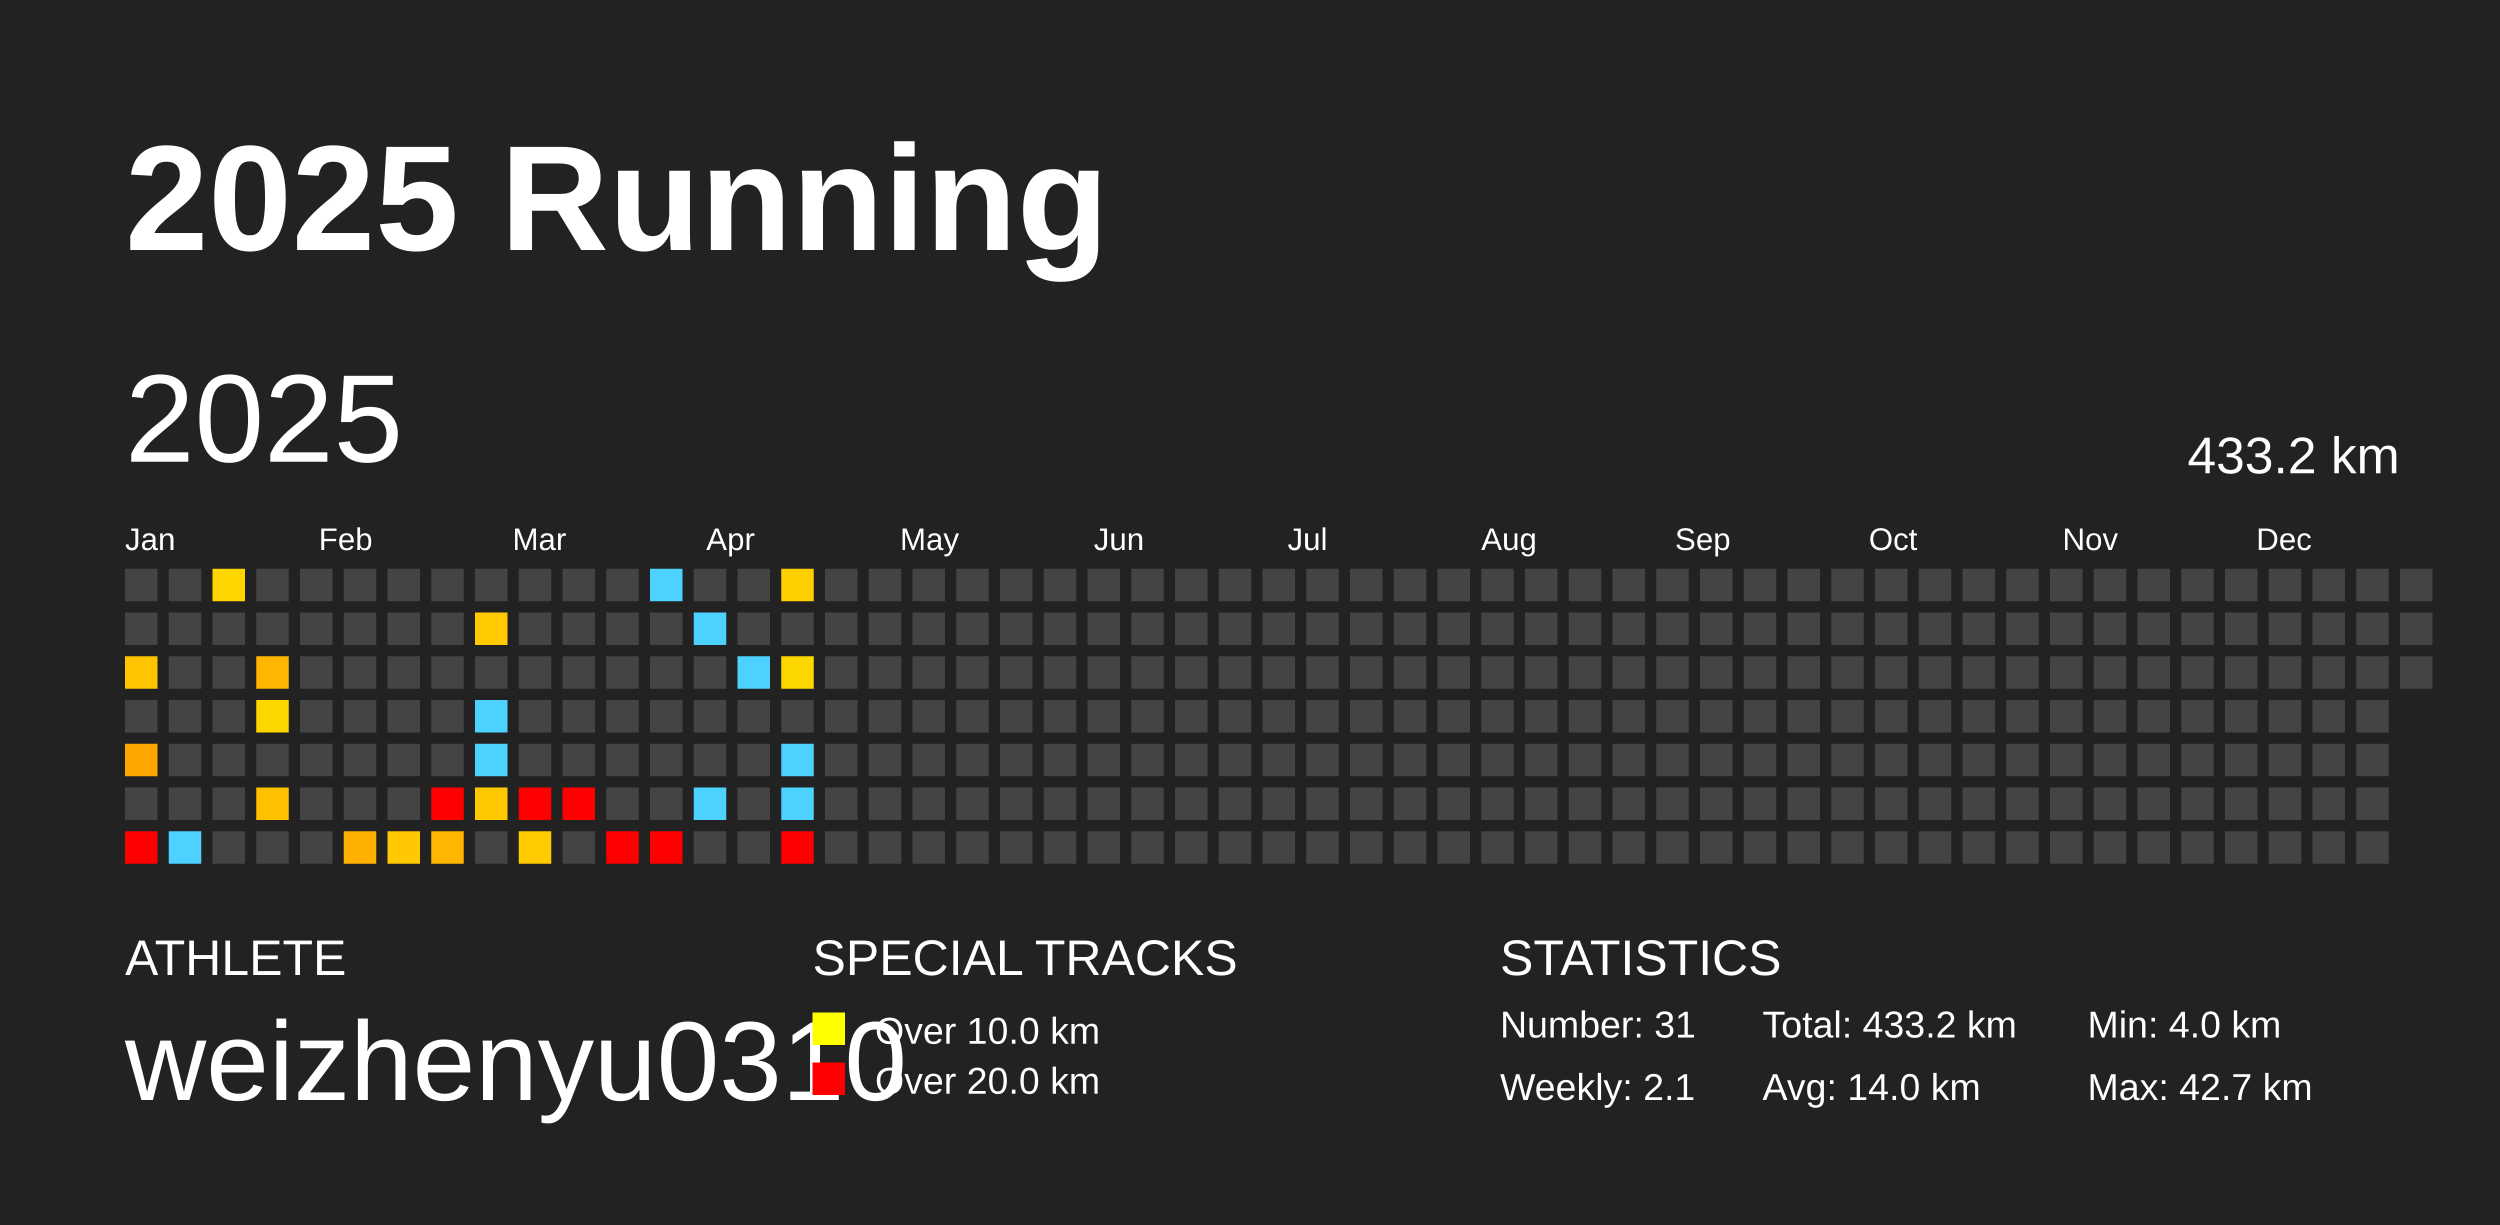
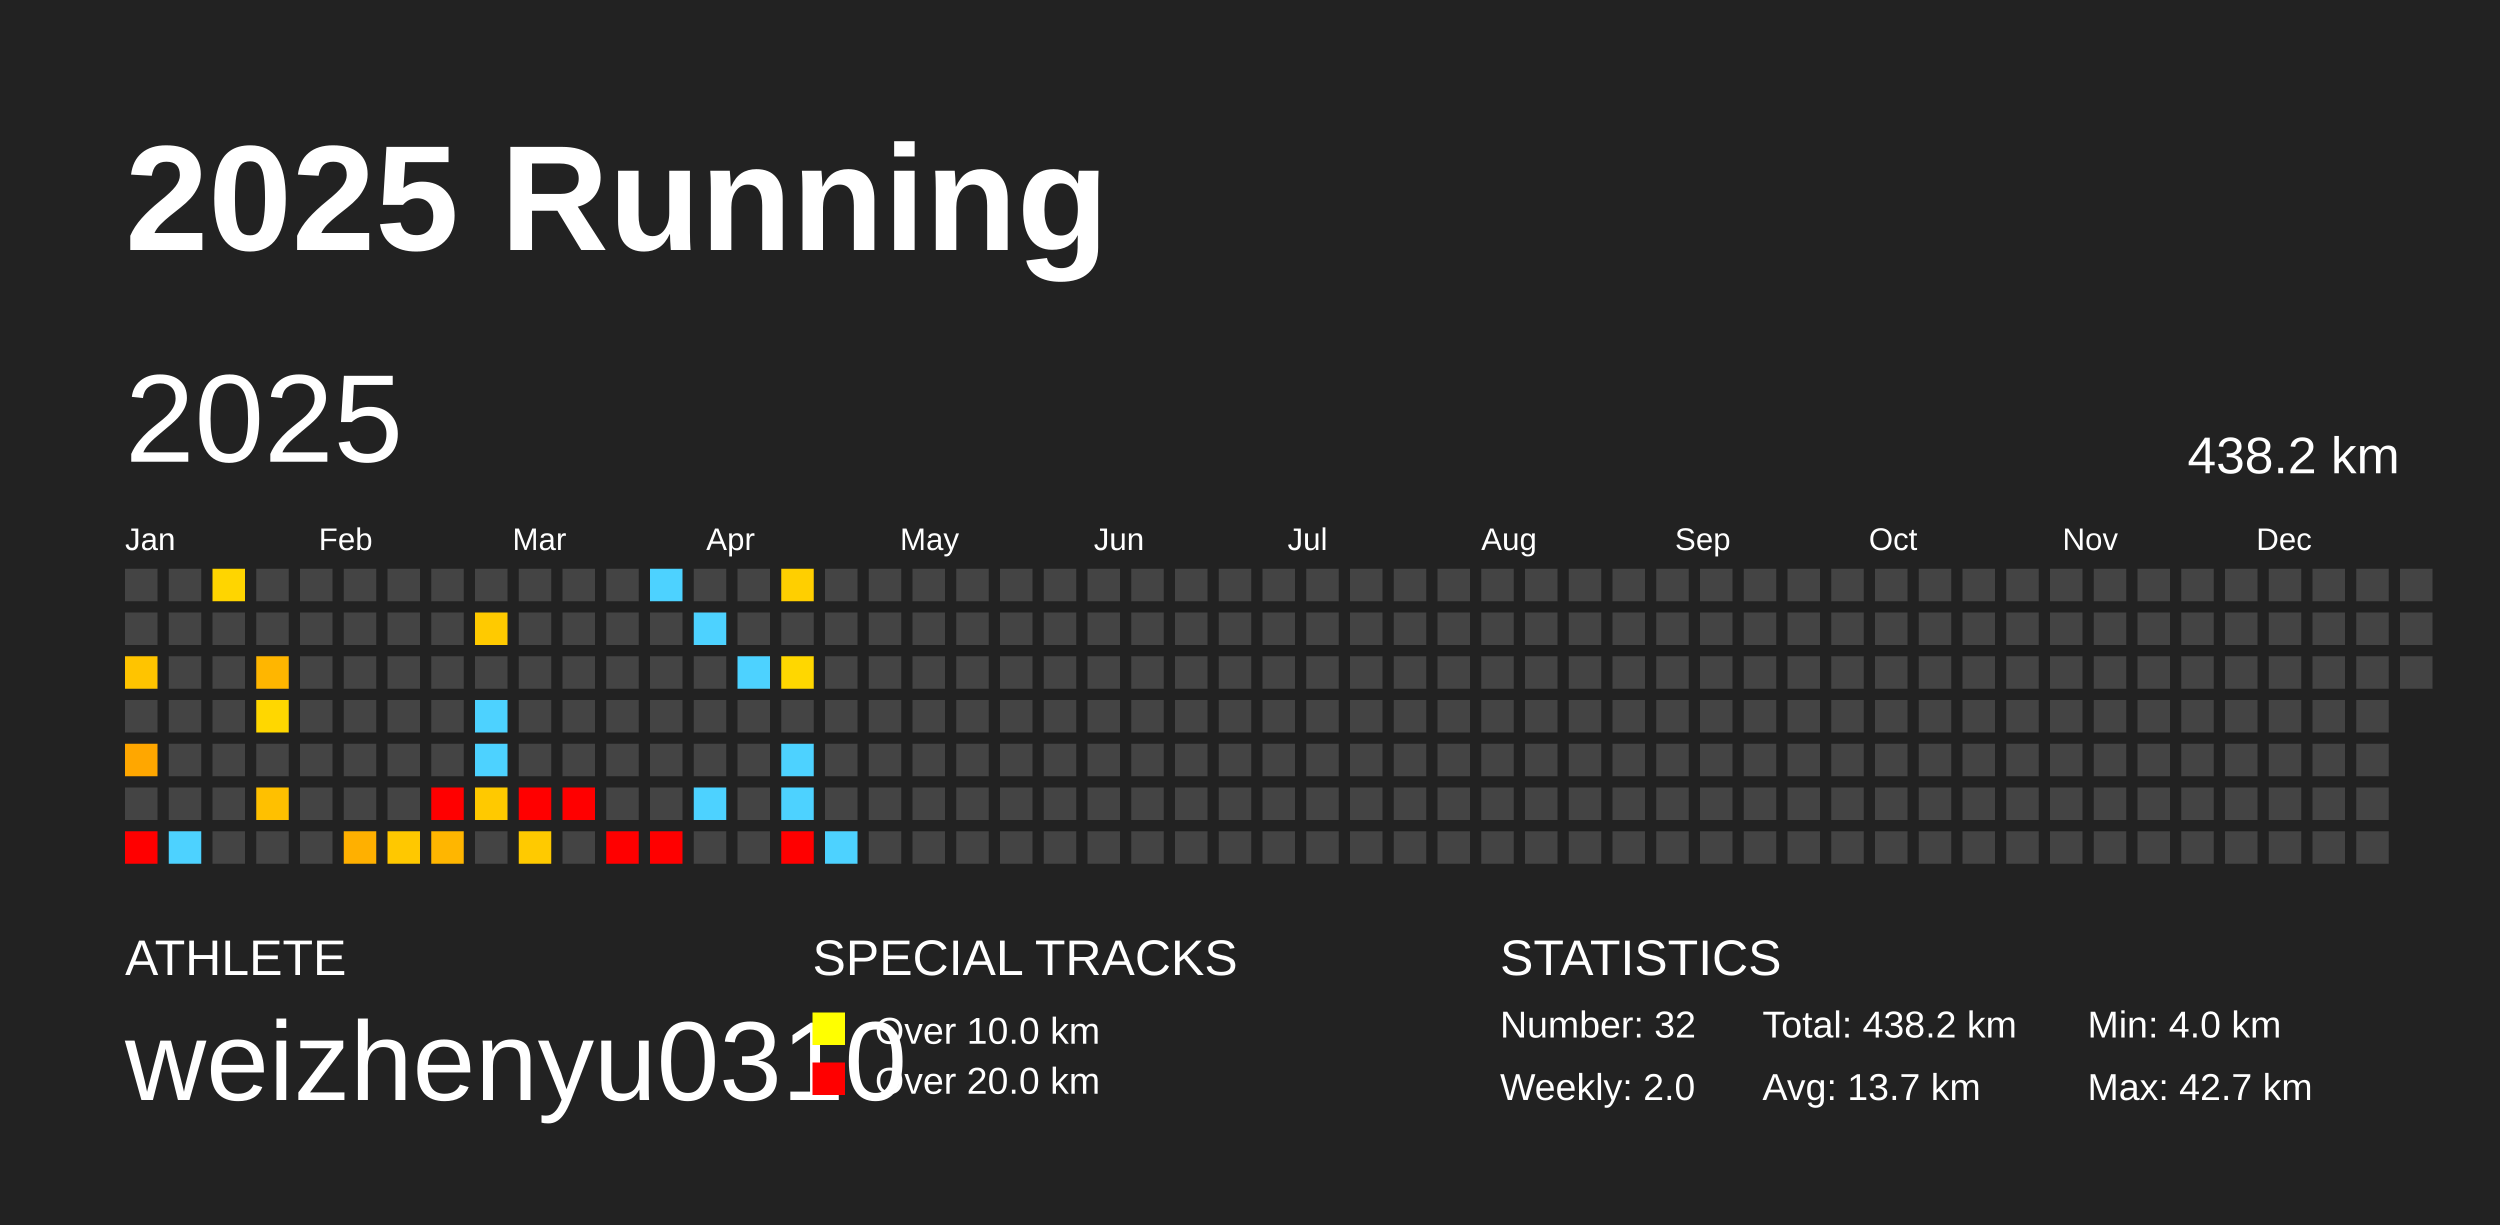
<svg xmlns="http://www.w3.org/2000/svg" baseProfile="full" height="98mm" version="1.1" viewBox="0,0,200,98" width="200mm">
  <defs />
  <rect fill="#222222" height="98" width="200" x="0" y="0" />
  <text fill="#FFFFFF" style="font-size:12px; font-family:Arial; font-weight:bold;" x="10" y="20">2025 Running</text>
  <text fill="#FFFFFF" style="font-size:4px; font-family:Arial" x="10" y="78">ATHLETE</text>
  <text fill="#FFFFFF" style="font-size:9px; font-family:Arial" x="10" y="88">weizhenyu0310</text>
  <text fill="#FFFFFF" style="font-size:4px; font-family:Arial" x="65" y="78">SPECIAL TRACKS</text>
  <rect fill="yellow" height="2.6" width="2.6" x="65" y="81" />
  <text fill="#FFFFFF" style="font-size:3px; font-family:Arial" x="70" y="83.5">Over 10.0 km</text>
  <rect fill="red" height="2.6" width="2.6" x="65" y="85" />
  <text fill="#FFFFFF" style="font-size:3px; font-family:Arial" x="70" y="87.5">Over 20.0 km</text>
  <text fill="#FFFFFF" style="font-size:4px; font-family:Arial" x="120" y="78">STATISTICS</text>
-   <text fill="#FFFFFF" style="font-size:3px; font-family:Arial" x="120" y="83">Number: 31</text>
-   <text fill="#FFFFFF" style="font-size:3px; font-family:Arial" x="120" y="88">Weekly: 2.1</text>
-   <text fill="#FFFFFF" style="font-size:3px; font-family:Arial" x="141" y="83">Total: 433.2 km</text>
-   <text fill="#FFFFFF" style="font-size:3px; font-family:Arial" x="141" y="88">Avg: 14.0 km</text>
+   <text fill="#FFFFFF" style="font-size:3px; font-family:Arial" x="120" y="83">Number: 32</text>
+   <text fill="#FFFFFF" style="font-size:3px; font-family:Arial" x="120" y="88">Weekly: 2.0</text>
+   <text fill="#FFFFFF" style="font-size:3px; font-family:Arial" x="141" y="83">Total: 438.2 km</text>
+   <text fill="#FFFFFF" style="font-size:3px; font-family:Arial" x="141" y="88">Avg: 13.7 km</text>
  <text fill="#FFFFFF" style="font-size:3px; font-family:Arial" x="167" y="83">Min: 4.0 km</text>
  <text fill="#FFFFFF" style="font-size:3px; font-family:Arial" x="167" y="88">Max: 42.7 km</text>
  <text dominant-baseline="hanging" fill="#FFFFFF" style="font-size:10.0px; font-family:Arial;" x="10" y="30">2025</text>
-   <text dominant-baseline="hanging" fill="#FFFFFF" style="font-size:4.125px; font-family:Arial;" x="175" y="35">433.2 km</text>
+   <text dominant-baseline="hanging" fill="#FFFFFF" style="font-size:4.125px; font-family:Arial;" x="175" y="35">438.2 km</text>
  <text fill="#FFFFFF" style="font-size:2.5px; font-family:Arial" x="10.0" y="44">Jan</text>
  <text fill="#FFFFFF" style="font-size:2.5px; font-family:Arial" x="25.5" y="44">Feb</text>
  <text fill="#FFFFFF" style="font-size:2.5px; font-family:Arial" x="41.0" y="44">Mar</text>
  <text fill="#FFFFFF" style="font-size:2.5px; font-family:Arial" x="56.5" y="44">Apr</text>
  <text fill="#FFFFFF" style="font-size:2.5px; font-family:Arial" x="72.0" y="44">May</text>
  <text fill="#FFFFFF" style="font-size:2.5px; font-family:Arial" x="87.5" y="44">Jun</text>
  <text fill="#FFFFFF" style="font-size:2.5px; font-family:Arial" x="103.0" y="44">Jul</text>
  <text fill="#FFFFFF" style="font-size:2.5px; font-family:Arial" x="118.5" y="44">Aug</text>
  <text fill="#FFFFFF" style="font-size:2.5px; font-family:Arial" x="134.0" y="44">Sep</text>
  <text fill="#FFFFFF" style="font-size:2.5px; font-family:Arial" x="149.5" y="44">Oct</text>
  <text fill="#FFFFFF" style="font-size:2.5px; font-family:Arial" x="165.0" y="44">Nov</text>
  <text fill="#FFFFFF" style="font-size:2.5px; font-family:Arial" x="180.5" y="44">Dec</text>
  <rect fill="#444444" height="2.6" width="2.6" x="10.0" y="45.5" />
  <rect fill="#444444" height="2.6" width="2.6" x="10.0" y="49.0" />
  <rect fill="#ffc400" height="2.6" width="2.6" x="10.0" y="52.5" />
  <rect fill="#444444" height="2.6" width="2.6" x="10.0" y="56.0" />
  <rect fill="#ffa700" height="2.6" width="2.6" x="10.0" y="59.5" />
  <rect fill="#444444" height="2.6" width="2.6" x="10.0" y="63.0" />
  <rect fill="red" height="2.6" width="2.6" x="10.0" y="66.5" />
  <rect fill="#444444" height="2.6" width="2.6" x="13.5" y="45.5" />
  <rect fill="#444444" height="2.6" width="2.6" x="13.5" y="49.0" />
  <rect fill="#444444" height="2.6" width="2.6" x="13.5" y="52.5" />
  <rect fill="#444444" height="2.6" width="2.6" x="13.5" y="56.0" />
  <rect fill="#444444" height="2.6" width="2.6" x="13.5" y="59.5" />
  <rect fill="#444444" height="2.6" width="2.6" x="13.5" y="63.0" />
  <rect fill="#4dd2ff" height="2.6" width="2.6" x="13.5" y="66.5" />
  <rect fill="#ffd500" height="2.6" width="2.6" x="17.0" y="45.5" />
  <rect fill="#444444" height="2.6" width="2.6" x="17.0" y="49.0" />
  <rect fill="#444444" height="2.6" width="2.6" x="17.0" y="52.5" />
  <rect fill="#444444" height="2.6" width="2.6" x="17.0" y="56.0" />
  <rect fill="#444444" height="2.6" width="2.6" x="17.0" y="59.5" />
  <rect fill="#444444" height="2.6" width="2.6" x="17.0" y="63.0" />
  <rect fill="#444444" height="2.6" width="2.6" x="17.0" y="66.5" />
  <rect fill="#444444" height="2.6" width="2.6" x="20.5" y="45.5" />
  <rect fill="#444444" height="2.6" width="2.6" x="20.5" y="49.0" />
  <rect fill="#ffb600" height="2.6" width="2.6" x="20.5" y="52.5" />
  <rect fill="#ffd700" height="2.6" width="2.6" x="20.5" y="56.0" />
  <rect fill="#444444" height="2.6" width="2.6" x="20.5" y="59.5" />
  <rect fill="#ffc000" height="2.6" width="2.6" x="20.5" y="63.0" />
  <rect fill="#444444" height="2.6" width="2.6" x="20.5" y="66.5" />
  <rect fill="#444444" height="2.6" width="2.6" x="24.0" y="45.5" />
  <rect fill="#444444" height="2.6" width="2.6" x="24.0" y="49.0" />
  <rect fill="#444444" height="2.6" width="2.6" x="24.0" y="52.5" />
  <rect fill="#444444" height="2.6" width="2.6" x="24.0" y="56.0" />
  <rect fill="#444444" height="2.6" width="2.6" x="24.0" y="59.5" />
  <rect fill="#444444" height="2.6" width="2.6" x="24.0" y="63.0" />
  <rect fill="#444444" height="2.6" width="2.6" x="24.0" y="66.5" />
  <rect fill="#444444" height="2.6" width="2.6" x="27.5" y="45.5" />
  <rect fill="#444444" height="2.6" width="2.6" x="27.5" y="49.0" />
  <rect fill="#444444" height="2.6" width="2.6" x="27.5" y="52.5" />
  <rect fill="#444444" height="2.6" width="2.6" x="27.5" y="56.0" />
  <rect fill="#444444" height="2.6" width="2.6" x="27.5" y="59.5" />
  <rect fill="#444444" height="2.6" width="2.6" x="27.5" y="63.0" />
  <rect fill="#ffb000" height="2.6" width="2.6" x="27.5" y="66.5" />
  <rect fill="#444444" height="2.6" width="2.6" x="31.0" y="45.5" />
  <rect fill="#444444" height="2.6" width="2.6" x="31.0" y="49.0" />
  <rect fill="#444444" height="2.6" width="2.6" x="31.0" y="52.5" />
  <rect fill="#444444" height="2.6" width="2.6" x="31.0" y="56.0" />
  <rect fill="#444444" height="2.6" width="2.6" x="31.0" y="59.5" />
  <rect fill="#444444" height="2.6" width="2.6" x="31.0" y="63.0" />
  <rect fill="#ffc800" height="2.6" width="2.6" x="31.0" y="66.5" />
  <rect fill="#444444" height="2.6" width="2.6" x="34.5" y="45.5" />
  <rect fill="#444444" height="2.6" width="2.6" x="34.5" y="49.0" />
  <rect fill="#444444" height="2.6" width="2.6" x="34.5" y="52.5" />
  <rect fill="#444444" height="2.6" width="2.6" x="34.5" y="56.0" />
  <rect fill="#444444" height="2.6" width="2.6" x="34.5" y="59.5" />
  <rect fill="red" height="2.6" width="2.6" x="34.5" y="63.0" />
  <rect fill="#ffb600" height="2.6" width="2.6" x="34.5" y="66.5" />
  <rect fill="#444444" height="2.6" width="2.6" x="38.0" y="45.5" />
  <rect fill="#ffca00" height="2.6" width="2.6" x="38.0" y="49.0" />
  <rect fill="#444444" height="2.6" width="2.6" x="38.0" y="52.5" />
  <rect fill="#4dd2ff" height="2.6" width="2.6" x="38.0" y="56.0" />
  <rect fill="#4dd2ff" height="2.6" width="2.6" x="38.0" y="59.5" />
  <rect fill="#ffc900" height="2.6" width="2.6" x="38.0" y="63.0" />
  <rect fill="#444444" height="2.6" width="2.6" x="38.0" y="66.5" />
  <rect fill="#444444" height="2.6" width="2.6" x="41.5" y="45.5" />
  <rect fill="#444444" height="2.6" width="2.6" x="41.5" y="49.0" />
  <rect fill="#444444" height="2.6" width="2.6" x="41.5" y="52.5" />
  <rect fill="#444444" height="2.6" width="2.6" x="41.5" y="56.0" />
  <rect fill="#444444" height="2.6" width="2.6" x="41.5" y="59.5" />
  <rect fill="red" height="2.6" width="2.6" x="41.5" y="63.0" />
  <rect fill="#ffca00" height="2.6" width="2.6" x="41.5" y="66.5" />
  <rect fill="#444444" height="2.6" width="2.6" x="45.0" y="45.5" />
  <rect fill="#444444" height="2.6" width="2.6" x="45.0" y="49.0" />
  <rect fill="#444444" height="2.6" width="2.6" x="45.0" y="52.5" />
  <rect fill="#444444" height="2.6" width="2.6" x="45.0" y="56.0" />
  <rect fill="#444444" height="2.6" width="2.6" x="45.0" y="59.5" />
  <rect fill="red" height="2.6" width="2.6" x="45.0" y="63.0" />
  <rect fill="#444444" height="2.6" width="2.6" x="45.0" y="66.5" />
  <rect fill="#444444" height="2.6" width="2.6" x="48.5" y="45.5" />
  <rect fill="#444444" height="2.6" width="2.6" x="48.5" y="49.0" />
  <rect fill="#444444" height="2.6" width="2.6" x="48.5" y="52.5" />
  <rect fill="#444444" height="2.6" width="2.6" x="48.5" y="56.0" />
  <rect fill="#444444" height="2.6" width="2.6" x="48.5" y="59.5" />
  <rect fill="#444444" height="2.6" width="2.6" x="48.5" y="63.0" />
  <rect fill="red" height="2.6" width="2.6" x="48.5" y="66.5" />
  <rect fill="#4dd2ff" height="2.6" width="2.6" x="52.0" y="45.5" />
  <rect fill="#444444" height="2.6" width="2.6" x="52.0" y="49.0" />
  <rect fill="#444444" height="2.6" width="2.6" x="52.0" y="52.5" />
  <rect fill="#444444" height="2.6" width="2.6" x="52.0" y="56.0" />
  <rect fill="#444444" height="2.6" width="2.6" x="52.0" y="59.5" />
  <rect fill="#444444" height="2.6" width="2.6" x="52.0" y="63.0" />
  <rect fill="red" height="2.6" width="2.6" x="52.0" y="66.5" />
  <rect fill="#444444" height="2.6" width="2.6" x="55.5" y="45.5" />
  <rect fill="#4dd2ff" height="2.6" width="2.6" x="55.5" y="49.0" />
  <rect fill="#444444" height="2.6" width="2.6" x="55.5" y="52.5" />
  <rect fill="#444444" height="2.6" width="2.6" x="55.5" y="56.0" />
  <rect fill="#444444" height="2.6" width="2.6" x="55.5" y="59.5" />
  <rect fill="#4dd2ff" height="2.6" width="2.6" x="55.5" y="63.0" />
  <rect fill="#444444" height="2.6" width="2.6" x="55.5" y="66.5" />
  <rect fill="#444444" height="2.6" width="2.6" x="59.0" y="45.5" />
  <rect fill="#444444" height="2.6" width="2.6" x="59.0" y="49.0" />
  <rect fill="#4dd2ff" height="2.6" width="2.6" x="59.0" y="52.5" />
  <rect fill="#444444" height="2.6" width="2.6" x="59.0" y="56.0" />
  <rect fill="#444444" height="2.6" width="2.6" x="59.0" y="59.5" />
  <rect fill="#444444" height="2.6" width="2.6" x="59.0" y="63.0" />
  <rect fill="#444444" height="2.6" width="2.6" x="59.0" y="66.5" />
  <rect fill="#ffcf00" height="2.6" width="2.6" x="62.5" y="45.5" />
  <rect fill="#444444" height="2.6" width="2.6" x="62.5" y="49.0" />
  <rect fill="#ffd700" height="2.6" width="2.6" x="62.5" y="52.5" />
  <rect fill="#444444" height="2.6" width="2.6" x="62.5" y="56.0" />
  <rect fill="#4dd2ff" height="2.6" width="2.6" x="62.5" y="59.5" />
  <rect fill="#4dd2ff" height="2.6" width="2.6" x="62.5" y="63.0" />
  <rect fill="red" height="2.6" width="2.6" x="62.5" y="66.5" />
  <rect fill="#444444" height="2.6" width="2.6" x="66.0" y="45.5" />
  <rect fill="#444444" height="2.6" width="2.6" x="66.0" y="49.0" />
  <rect fill="#444444" height="2.6" width="2.6" x="66.0" y="52.5" />
  <rect fill="#444444" height="2.6" width="2.6" x="66.0" y="56.0" />
  <rect fill="#444444" height="2.6" width="2.6" x="66.0" y="59.5" />
  <rect fill="#444444" height="2.6" width="2.6" x="66.0" y="63.0" />
-   <rect fill="#444444" height="2.6" width="2.6" x="66.0" y="66.5" />
+   <rect fill="#4dd2ff" height="2.6" width="2.6" x="66.0" y="66.5" />
  <rect fill="#444444" height="2.6" width="2.6" x="69.5" y="45.5" />
  <rect fill="#444444" height="2.6" width="2.6" x="69.5" y="49.0" />
  <rect fill="#444444" height="2.6" width="2.6" x="69.5" y="52.5" />
  <rect fill="#444444" height="2.6" width="2.6" x="69.5" y="56.0" />
  <rect fill="#444444" height="2.6" width="2.6" x="69.5" y="59.5" />
  <rect fill="#444444" height="2.6" width="2.6" x="69.5" y="63.0" />
  <rect fill="#444444" height="2.6" width="2.6" x="69.5" y="66.5" />
  <rect fill="#444444" height="2.6" width="2.6" x="73.0" y="45.5" />
  <rect fill="#444444" height="2.6" width="2.6" x="73.0" y="49.0" />
  <rect fill="#444444" height="2.6" width="2.6" x="73.0" y="52.5" />
  <rect fill="#444444" height="2.6" width="2.6" x="73.0" y="56.0" />
  <rect fill="#444444" height="2.6" width="2.6" x="73.0" y="59.5" />
  <rect fill="#444444" height="2.6" width="2.6" x="73.0" y="63.0" />
  <rect fill="#444444" height="2.6" width="2.6" x="73.0" y="66.5" />
  <rect fill="#444444" height="2.6" width="2.6" x="76.5" y="45.5" />
  <rect fill="#444444" height="2.6" width="2.6" x="76.5" y="49.0" />
  <rect fill="#444444" height="2.6" width="2.6" x="76.5" y="52.5" />
  <rect fill="#444444" height="2.6" width="2.6" x="76.5" y="56.0" />
  <rect fill="#444444" height="2.6" width="2.6" x="76.5" y="59.5" />
  <rect fill="#444444" height="2.6" width="2.6" x="76.5" y="63.0" />
  <rect fill="#444444" height="2.6" width="2.6" x="76.5" y="66.5" />
  <rect fill="#444444" height="2.6" width="2.6" x="80.0" y="45.5" />
  <rect fill="#444444" height="2.6" width="2.6" x="80.0" y="49.0" />
  <rect fill="#444444" height="2.6" width="2.6" x="80.0" y="52.5" />
  <rect fill="#444444" height="2.6" width="2.6" x="80.0" y="56.0" />
  <rect fill="#444444" height="2.6" width="2.6" x="80.0" y="59.5" />
  <rect fill="#444444" height="2.6" width="2.6" x="80.0" y="63.0" />
  <rect fill="#444444" height="2.6" width="2.6" x="80.0" y="66.5" />
  <rect fill="#444444" height="2.6" width="2.6" x="83.5" y="45.5" />
  <rect fill="#444444" height="2.6" width="2.6" x="83.5" y="49.0" />
  <rect fill="#444444" height="2.6" width="2.6" x="83.5" y="52.5" />
  <rect fill="#444444" height="2.6" width="2.6" x="83.5" y="56.0" />
  <rect fill="#444444" height="2.6" width="2.6" x="83.5" y="59.5" />
  <rect fill="#444444" height="2.6" width="2.6" x="83.5" y="63.0" />
  <rect fill="#444444" height="2.6" width="2.6" x="83.5" y="66.5" />
  <rect fill="#444444" height="2.6" width="2.6" x="87.0" y="45.5" />
  <rect fill="#444444" height="2.6" width="2.6" x="87.0" y="49.0" />
  <rect fill="#444444" height="2.6" width="2.6" x="87.0" y="52.5" />
  <rect fill="#444444" height="2.6" width="2.6" x="87.0" y="56.0" />
  <rect fill="#444444" height="2.6" width="2.6" x="87.0" y="59.5" />
  <rect fill="#444444" height="2.6" width="2.6" x="87.0" y="63.0" />
  <rect fill="#444444" height="2.6" width="2.6" x="87.0" y="66.5" />
  <rect fill="#444444" height="2.6" width="2.6" x="90.5" y="45.5" />
  <rect fill="#444444" height="2.6" width="2.6" x="90.5" y="49.0" />
  <rect fill="#444444" height="2.6" width="2.6" x="90.5" y="52.5" />
  <rect fill="#444444" height="2.6" width="2.6" x="90.5" y="56.0" />
  <rect fill="#444444" height="2.6" width="2.6" x="90.5" y="59.5" />
  <rect fill="#444444" height="2.6" width="2.6" x="90.5" y="63.0" />
  <rect fill="#444444" height="2.6" width="2.6" x="90.5" y="66.5" />
  <rect fill="#444444" height="2.6" width="2.6" x="94.0" y="45.5" />
  <rect fill="#444444" height="2.6" width="2.6" x="94.0" y="49.0" />
  <rect fill="#444444" height="2.6" width="2.6" x="94.0" y="52.5" />
  <rect fill="#444444" height="2.6" width="2.6" x="94.0" y="56.0" />
  <rect fill="#444444" height="2.6" width="2.6" x="94.0" y="59.5" />
  <rect fill="#444444" height="2.6" width="2.6" x="94.0" y="63.0" />
  <rect fill="#444444" height="2.6" width="2.6" x="94.0" y="66.5" />
  <rect fill="#444444" height="2.6" width="2.6" x="97.5" y="45.5" />
  <rect fill="#444444" height="2.6" width="2.6" x="97.5" y="49.0" />
  <rect fill="#444444" height="2.6" width="2.6" x="97.5" y="52.5" />
  <rect fill="#444444" height="2.6" width="2.6" x="97.5" y="56.0" />
  <rect fill="#444444" height="2.6" width="2.6" x="97.5" y="59.5" />
  <rect fill="#444444" height="2.6" width="2.6" x="97.5" y="63.0" />
  <rect fill="#444444" height="2.6" width="2.6" x="97.5" y="66.5" />
  <rect fill="#444444" height="2.6" width="2.6" x="101.0" y="45.5" />
  <rect fill="#444444" height="2.6" width="2.6" x="101.0" y="49.0" />
  <rect fill="#444444" height="2.6" width="2.6" x="101.0" y="52.5" />
  <rect fill="#444444" height="2.6" width="2.6" x="101.0" y="56.0" />
  <rect fill="#444444" height="2.6" width="2.6" x="101.0" y="59.5" />
  <rect fill="#444444" height="2.6" width="2.6" x="101.0" y="63.0" />
  <rect fill="#444444" height="2.6" width="2.6" x="101.0" y="66.5" />
  <rect fill="#444444" height="2.6" width="2.6" x="104.5" y="45.5" />
  <rect fill="#444444" height="2.6" width="2.6" x="104.5" y="49.0" />
  <rect fill="#444444" height="2.6" width="2.6" x="104.5" y="52.5" />
  <rect fill="#444444" height="2.6" width="2.6" x="104.5" y="56.0" />
  <rect fill="#444444" height="2.6" width="2.6" x="104.5" y="59.5" />
  <rect fill="#444444" height="2.6" width="2.6" x="104.5" y="63.0" />
  <rect fill="#444444" height="2.6" width="2.6" x="104.5" y="66.5" />
  <rect fill="#444444" height="2.6" width="2.6" x="108.0" y="45.5" />
  <rect fill="#444444" height="2.6" width="2.6" x="108.0" y="49.0" />
  <rect fill="#444444" height="2.6" width="2.6" x="108.0" y="52.5" />
  <rect fill="#444444" height="2.6" width="2.6" x="108.0" y="56.0" />
  <rect fill="#444444" height="2.6" width="2.6" x="108.0" y="59.5" />
  <rect fill="#444444" height="2.6" width="2.6" x="108.0" y="63.0" />
  <rect fill="#444444" height="2.6" width="2.6" x="108.0" y="66.5" />
  <rect fill="#444444" height="2.6" width="2.6" x="111.5" y="45.5" />
  <rect fill="#444444" height="2.6" width="2.6" x="111.5" y="49.0" />
  <rect fill="#444444" height="2.6" width="2.6" x="111.5" y="52.5" />
  <rect fill="#444444" height="2.6" width="2.6" x="111.5" y="56.0" />
  <rect fill="#444444" height="2.6" width="2.6" x="111.5" y="59.5" />
  <rect fill="#444444" height="2.6" width="2.6" x="111.5" y="63.0" />
  <rect fill="#444444" height="2.6" width="2.6" x="111.5" y="66.5" />
  <rect fill="#444444" height="2.6" width="2.6" x="115.0" y="45.5" />
  <rect fill="#444444" height="2.6" width="2.6" x="115.0" y="49.0" />
  <rect fill="#444444" height="2.6" width="2.6" x="115.0" y="52.5" />
  <rect fill="#444444" height="2.6" width="2.6" x="115.0" y="56.0" />
  <rect fill="#444444" height="2.6" width="2.6" x="115.0" y="59.5" />
  <rect fill="#444444" height="2.6" width="2.6" x="115.0" y="63.0" />
  <rect fill="#444444" height="2.6" width="2.6" x="115.0" y="66.5" />
  <rect fill="#444444" height="2.6" width="2.6" x="118.5" y="45.5" />
  <rect fill="#444444" height="2.6" width="2.6" x="118.5" y="49.0" />
  <rect fill="#444444" height="2.6" width="2.6" x="118.5" y="52.5" />
  <rect fill="#444444" height="2.6" width="2.6" x="118.5" y="56.0" />
  <rect fill="#444444" height="2.6" width="2.6" x="118.5" y="59.5" />
  <rect fill="#444444" height="2.6" width="2.6" x="118.5" y="63.0" />
  <rect fill="#444444" height="2.6" width="2.6" x="118.5" y="66.5" />
  <rect fill="#444444" height="2.6" width="2.6" x="122.0" y="45.5" />
  <rect fill="#444444" height="2.6" width="2.6" x="122.0" y="49.0" />
  <rect fill="#444444" height="2.6" width="2.6" x="122.0" y="52.5" />
  <rect fill="#444444" height="2.6" width="2.6" x="122.0" y="56.0" />
  <rect fill="#444444" height="2.6" width="2.6" x="122.0" y="59.5" />
  <rect fill="#444444" height="2.6" width="2.6" x="122.0" y="63.0" />
  <rect fill="#444444" height="2.6" width="2.6" x="122.0" y="66.5" />
  <rect fill="#444444" height="2.6" width="2.6" x="125.5" y="45.5" />
  <rect fill="#444444" height="2.6" width="2.6" x="125.5" y="49.0" />
  <rect fill="#444444" height="2.6" width="2.6" x="125.5" y="52.5" />
  <rect fill="#444444" height="2.6" width="2.6" x="125.5" y="56.0" />
  <rect fill="#444444" height="2.6" width="2.6" x="125.5" y="59.5" />
  <rect fill="#444444" height="2.6" width="2.6" x="125.5" y="63.0" />
  <rect fill="#444444" height="2.6" width="2.6" x="125.5" y="66.5" />
  <rect fill="#444444" height="2.6" width="2.6" x="129.0" y="45.5" />
  <rect fill="#444444" height="2.6" width="2.6" x="129.0" y="49.0" />
  <rect fill="#444444" height="2.6" width="2.6" x="129.0" y="52.5" />
  <rect fill="#444444" height="2.6" width="2.6" x="129.0" y="56.0" />
  <rect fill="#444444" height="2.6" width="2.6" x="129.0" y="59.5" />
  <rect fill="#444444" height="2.6" width="2.6" x="129.0" y="63.0" />
  <rect fill="#444444" height="2.6" width="2.6" x="129.0" y="66.5" />
  <rect fill="#444444" height="2.6" width="2.6" x="132.5" y="45.5" />
  <rect fill="#444444" height="2.6" width="2.6" x="132.5" y="49.0" />
  <rect fill="#444444" height="2.6" width="2.6" x="132.5" y="52.5" />
  <rect fill="#444444" height="2.6" width="2.6" x="132.5" y="56.0" />
  <rect fill="#444444" height="2.6" width="2.6" x="132.5" y="59.5" />
  <rect fill="#444444" height="2.6" width="2.6" x="132.5" y="63.0" />
  <rect fill="#444444" height="2.6" width="2.6" x="132.5" y="66.5" />
  <rect fill="#444444" height="2.6" width="2.6" x="136.0" y="45.5" />
  <rect fill="#444444" height="2.6" width="2.6" x="136.0" y="49.0" />
  <rect fill="#444444" height="2.6" width="2.6" x="136.0" y="52.5" />
  <rect fill="#444444" height="2.6" width="2.6" x="136.0" y="56.0" />
  <rect fill="#444444" height="2.6" width="2.6" x="136.0" y="59.5" />
  <rect fill="#444444" height="2.6" width="2.6" x="136.0" y="63.0" />
  <rect fill="#444444" height="2.6" width="2.6" x="136.0" y="66.5" />
  <rect fill="#444444" height="2.6" width="2.6" x="139.5" y="45.5" />
  <rect fill="#444444" height="2.6" width="2.6" x="139.5" y="49.0" />
  <rect fill="#444444" height="2.6" width="2.6" x="139.5" y="52.5" />
  <rect fill="#444444" height="2.6" width="2.6" x="139.5" y="56.0" />
  <rect fill="#444444" height="2.6" width="2.6" x="139.5" y="59.5" />
  <rect fill="#444444" height="2.6" width="2.6" x="139.5" y="63.0" />
  <rect fill="#444444" height="2.6" width="2.6" x="139.5" y="66.5" />
  <rect fill="#444444" height="2.6" width="2.6" x="143.0" y="45.5" />
  <rect fill="#444444" height="2.6" width="2.6" x="143.0" y="49.0" />
  <rect fill="#444444" height="2.6" width="2.6" x="143.0" y="52.5" />
  <rect fill="#444444" height="2.6" width="2.6" x="143.0" y="56.0" />
  <rect fill="#444444" height="2.6" width="2.6" x="143.0" y="59.5" />
  <rect fill="#444444" height="2.6" width="2.6" x="143.0" y="63.0" />
  <rect fill="#444444" height="2.6" width="2.6" x="143.0" y="66.5" />
  <rect fill="#444444" height="2.6" width="2.6" x="146.5" y="45.5" />
  <rect fill="#444444" height="2.6" width="2.6" x="146.5" y="49.0" />
  <rect fill="#444444" height="2.6" width="2.6" x="146.5" y="52.5" />
  <rect fill="#444444" height="2.6" width="2.6" x="146.5" y="56.0" />
  <rect fill="#444444" height="2.6" width="2.6" x="146.5" y="59.5" />
  <rect fill="#444444" height="2.6" width="2.6" x="146.5" y="63.0" />
  <rect fill="#444444" height="2.6" width="2.6" x="146.5" y="66.5" />
  <rect fill="#444444" height="2.6" width="2.6" x="150.0" y="45.5" />
  <rect fill="#444444" height="2.6" width="2.6" x="150.0" y="49.0" />
  <rect fill="#444444" height="2.6" width="2.6" x="150.0" y="52.5" />
  <rect fill="#444444" height="2.6" width="2.6" x="150.0" y="56.0" />
  <rect fill="#444444" height="2.6" width="2.6" x="150.0" y="59.5" />
  <rect fill="#444444" height="2.6" width="2.6" x="150.0" y="63.0" />
  <rect fill="#444444" height="2.6" width="2.6" x="150.0" y="66.5" />
  <rect fill="#444444" height="2.6" width="2.6" x="153.5" y="45.5" />
  <rect fill="#444444" height="2.6" width="2.6" x="153.5" y="49.0" />
  <rect fill="#444444" height="2.6" width="2.6" x="153.5" y="52.5" />
  <rect fill="#444444" height="2.6" width="2.6" x="153.5" y="56.0" />
  <rect fill="#444444" height="2.6" width="2.6" x="153.5" y="59.5" />
  <rect fill="#444444" height="2.6" width="2.6" x="153.5" y="63.0" />
  <rect fill="#444444" height="2.6" width="2.6" x="153.5" y="66.5" />
  <rect fill="#444444" height="2.6" width="2.6" x="157.0" y="45.5" />
  <rect fill="#444444" height="2.6" width="2.6" x="157.0" y="49.0" />
  <rect fill="#444444" height="2.6" width="2.6" x="157.0" y="52.5" />
  <rect fill="#444444" height="2.6" width="2.6" x="157.0" y="56.0" />
  <rect fill="#444444" height="2.6" width="2.6" x="157.0" y="59.5" />
  <rect fill="#444444" height="2.6" width="2.6" x="157.0" y="63.0" />
  <rect fill="#444444" height="2.6" width="2.6" x="157.0" y="66.5" />
  <rect fill="#444444" height="2.6" width="2.6" x="160.5" y="45.5" />
  <rect fill="#444444" height="2.6" width="2.6" x="160.5" y="49.0" />
  <rect fill="#444444" height="2.6" width="2.6" x="160.5" y="52.5" />
  <rect fill="#444444" height="2.6" width="2.6" x="160.5" y="56.0" />
  <rect fill="#444444" height="2.6" width="2.6" x="160.5" y="59.5" />
  <rect fill="#444444" height="2.6" width="2.6" x="160.5" y="63.0" />
  <rect fill="#444444" height="2.6" width="2.6" x="160.5" y="66.5" />
  <rect fill="#444444" height="2.6" width="2.6" x="164.0" y="45.5" />
  <rect fill="#444444" height="2.6" width="2.6" x="164.0" y="49.0" />
  <rect fill="#444444" height="2.6" width="2.6" x="164.0" y="52.5" />
  <rect fill="#444444" height="2.6" width="2.6" x="164.0" y="56.0" />
  <rect fill="#444444" height="2.6" width="2.6" x="164.0" y="59.5" />
  <rect fill="#444444" height="2.6" width="2.6" x="164.0" y="63.0" />
  <rect fill="#444444" height="2.6" width="2.6" x="164.0" y="66.5" />
  <rect fill="#444444" height="2.6" width="2.6" x="167.5" y="45.5" />
  <rect fill="#444444" height="2.6" width="2.6" x="167.5" y="49.0" />
  <rect fill="#444444" height="2.6" width="2.6" x="167.5" y="52.5" />
  <rect fill="#444444" height="2.6" width="2.6" x="167.5" y="56.0" />
  <rect fill="#444444" height="2.6" width="2.6" x="167.5" y="59.5" />
  <rect fill="#444444" height="2.6" width="2.6" x="167.5" y="63.0" />
  <rect fill="#444444" height="2.6" width="2.6" x="167.5" y="66.5" />
  <rect fill="#444444" height="2.6" width="2.6" x="171.0" y="45.5" />
  <rect fill="#444444" height="2.6" width="2.6" x="171.0" y="49.0" />
  <rect fill="#444444" height="2.6" width="2.6" x="171.0" y="52.5" />
  <rect fill="#444444" height="2.6" width="2.6" x="171.0" y="56.0" />
  <rect fill="#444444" height="2.6" width="2.6" x="171.0" y="59.5" />
  <rect fill="#444444" height="2.6" width="2.6" x="171.0" y="63.0" />
  <rect fill="#444444" height="2.6" width="2.6" x="171.0" y="66.5" />
  <rect fill="#444444" height="2.6" width="2.6" x="174.5" y="45.5" />
  <rect fill="#444444" height="2.6" width="2.6" x="174.5" y="49.0" />
  <rect fill="#444444" height="2.6" width="2.6" x="174.5" y="52.5" />
  <rect fill="#444444" height="2.6" width="2.6" x="174.5" y="56.0" />
  <rect fill="#444444" height="2.6" width="2.6" x="174.5" y="59.5" />
  <rect fill="#444444" height="2.6" width="2.6" x="174.5" y="63.0" />
  <rect fill="#444444" height="2.6" width="2.6" x="174.5" y="66.5" />
  <rect fill="#444444" height="2.6" width="2.6" x="178.0" y="45.5" />
  <rect fill="#444444" height="2.6" width="2.6" x="178.0" y="49.0" />
  <rect fill="#444444" height="2.6" width="2.6" x="178.0" y="52.5" />
  <rect fill="#444444" height="2.6" width="2.6" x="178.0" y="56.0" />
  <rect fill="#444444" height="2.6" width="2.6" x="178.0" y="59.5" />
  <rect fill="#444444" height="2.6" width="2.6" x="178.0" y="63.0" />
  <rect fill="#444444" height="2.6" width="2.6" x="178.0" y="66.5" />
  <rect fill="#444444" height="2.6" width="2.6" x="181.5" y="45.5" />
  <rect fill="#444444" height="2.6" width="2.6" x="181.5" y="49.0" />
  <rect fill="#444444" height="2.6" width="2.6" x="181.5" y="52.5" />
  <rect fill="#444444" height="2.6" width="2.6" x="181.5" y="56.0" />
  <rect fill="#444444" height="2.6" width="2.6" x="181.5" y="59.5" />
  <rect fill="#444444" height="2.6" width="2.6" x="181.5" y="63.0" />
  <rect fill="#444444" height="2.6" width="2.6" x="181.5" y="66.5" />
  <rect fill="#444444" height="2.6" width="2.6" x="185.0" y="45.5" />
  <rect fill="#444444" height="2.6" width="2.6" x="185.0" y="49.0" />
  <rect fill="#444444" height="2.6" width="2.6" x="185.0" y="52.5" />
  <rect fill="#444444" height="2.6" width="2.6" x="185.0" y="56.0" />
  <rect fill="#444444" height="2.6" width="2.6" x="185.0" y="59.5" />
  <rect fill="#444444" height="2.6" width="2.6" x="185.0" y="63.0" />
  <rect fill="#444444" height="2.6" width="2.6" x="185.0" y="66.5" />
  <rect fill="#444444" height="2.6" width="2.6" x="188.5" y="45.5" />
  <rect fill="#444444" height="2.6" width="2.6" x="188.5" y="49.0" />
  <rect fill="#444444" height="2.6" width="2.6" x="188.5" y="52.5" />
  <rect fill="#444444" height="2.6" width="2.6" x="188.5" y="56.0" />
  <rect fill="#444444" height="2.6" width="2.6" x="188.5" y="59.5" />
  <rect fill="#444444" height="2.6" width="2.6" x="188.5" y="63.0" />
  <rect fill="#444444" height="2.6" width="2.6" x="188.5" y="66.5" />
  <rect fill="#444444" height="2.6" width="2.6" x="192.0" y="45.5" />
  <rect fill="#444444" height="2.6" width="2.6" x="192.0" y="49.0" />
  <rect fill="#444444" height="2.6" width="2.6" x="192.0" y="52.5" />
</svg>
